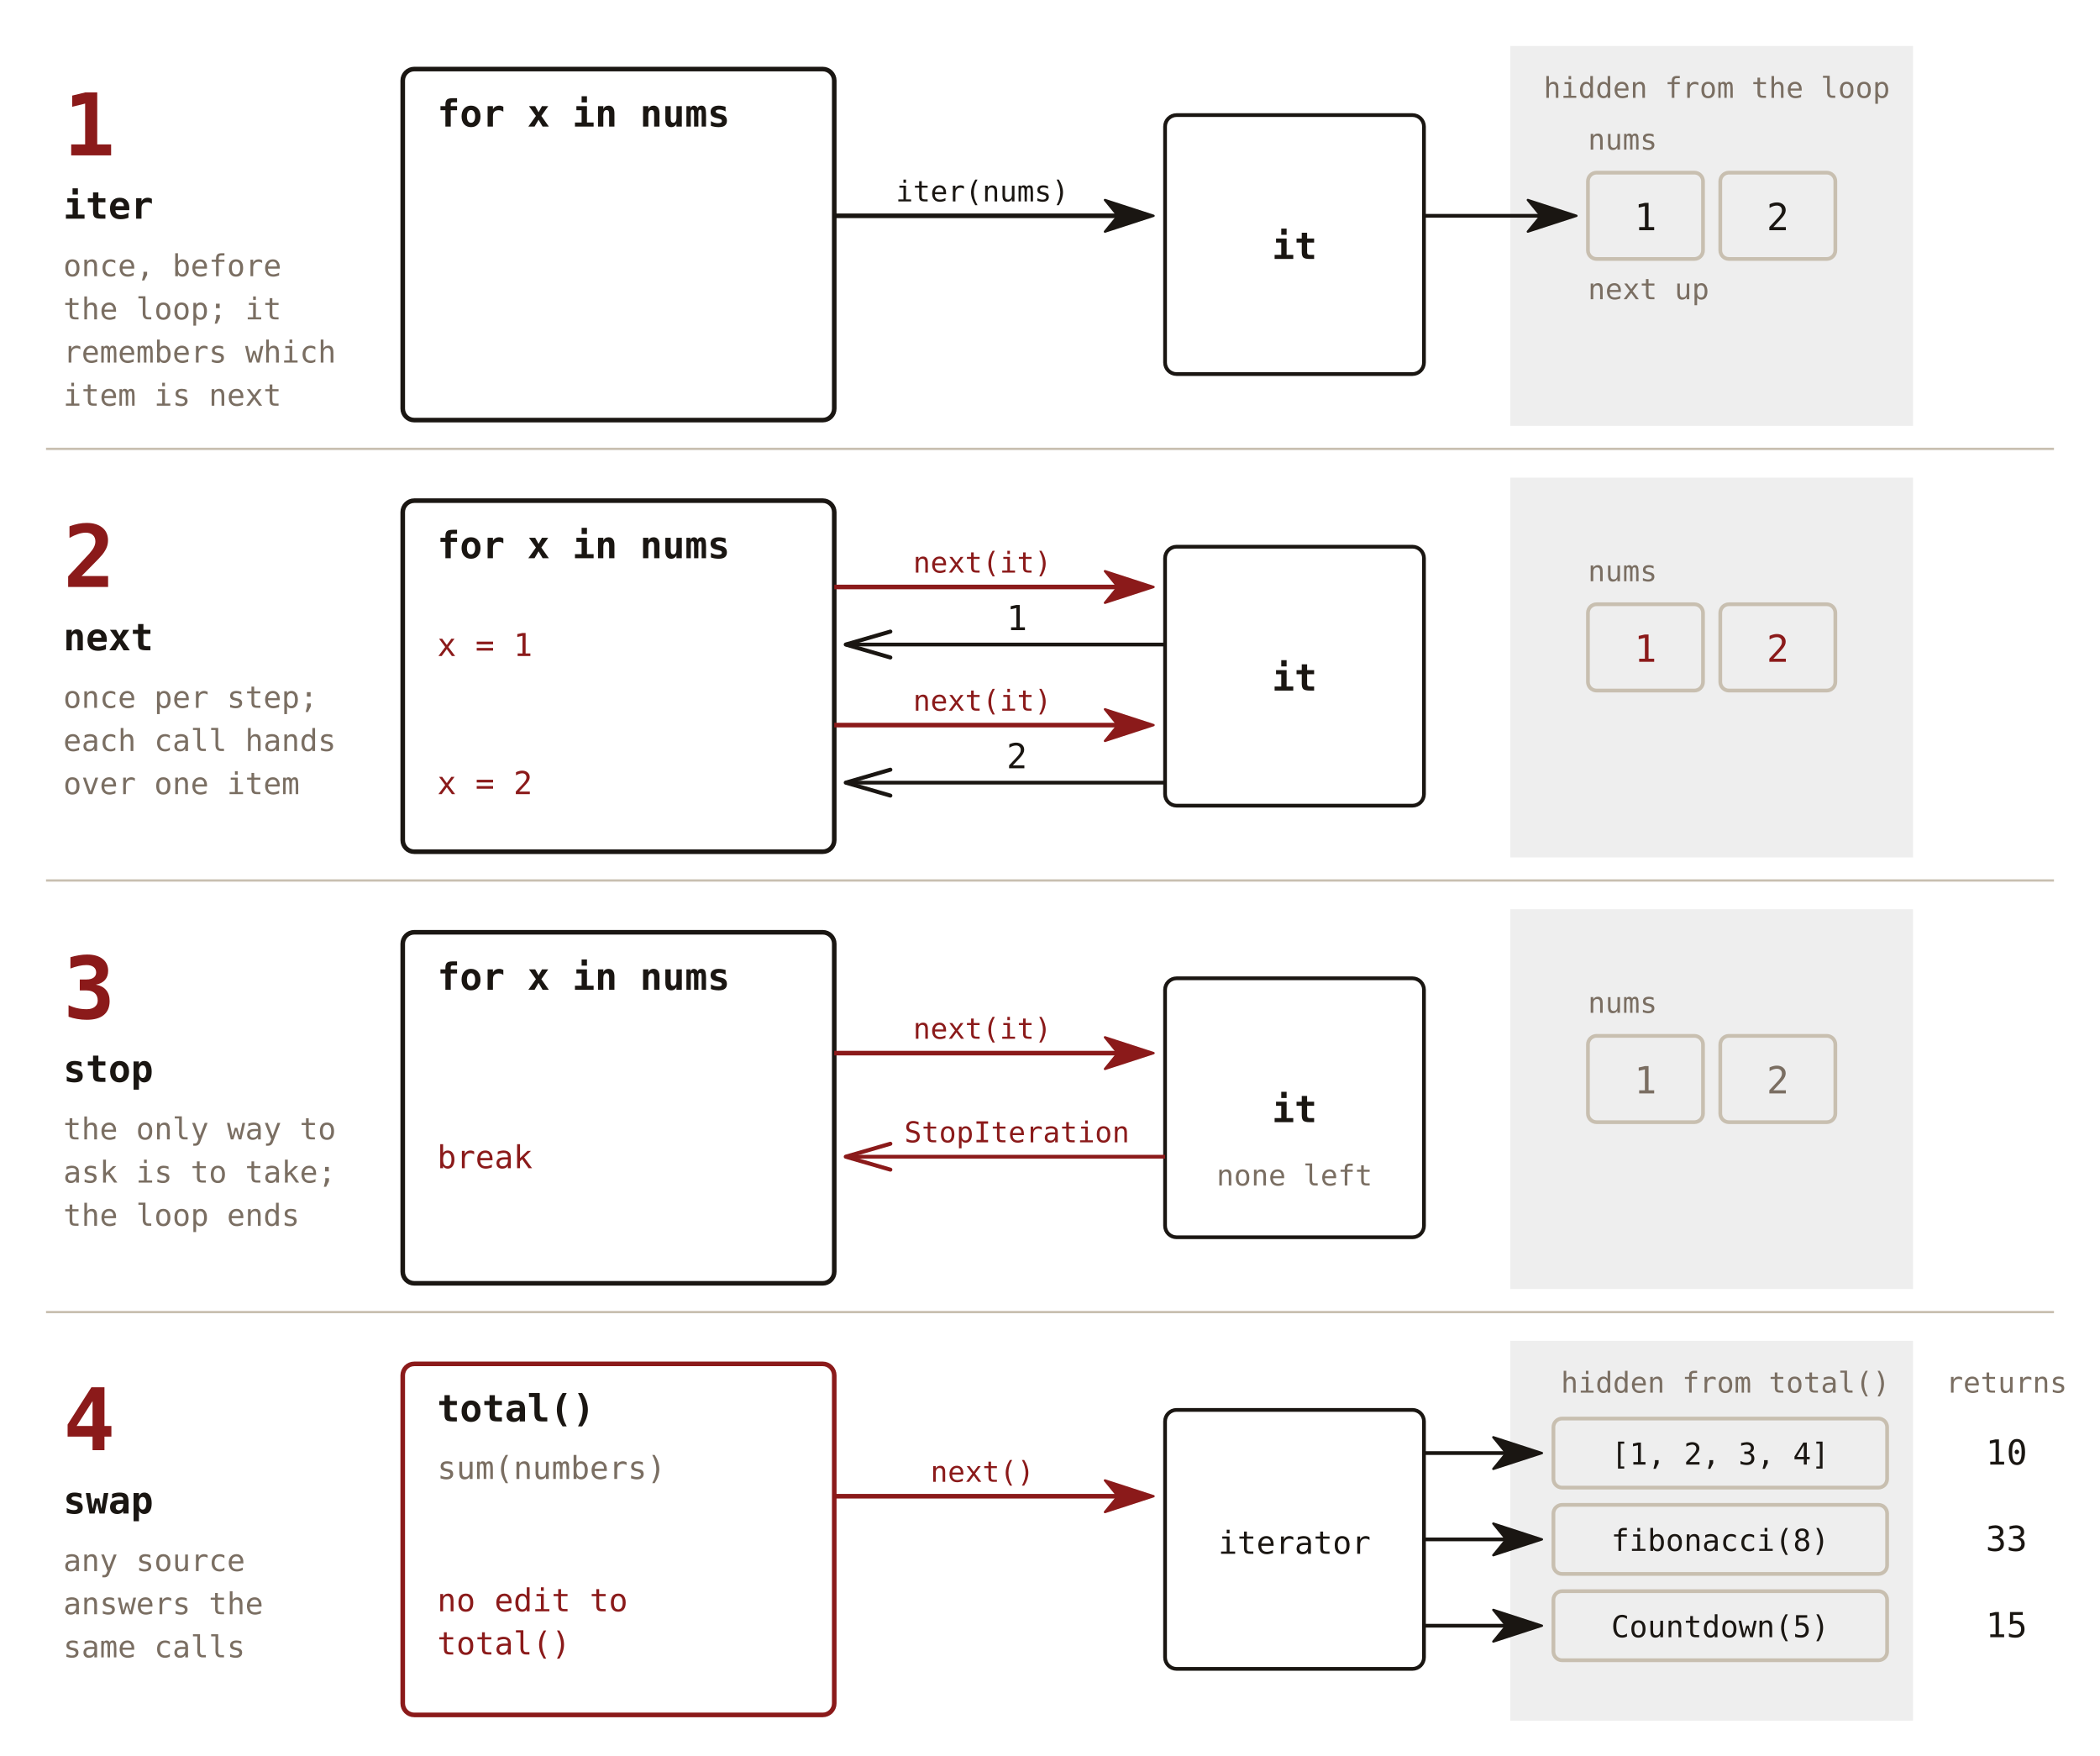
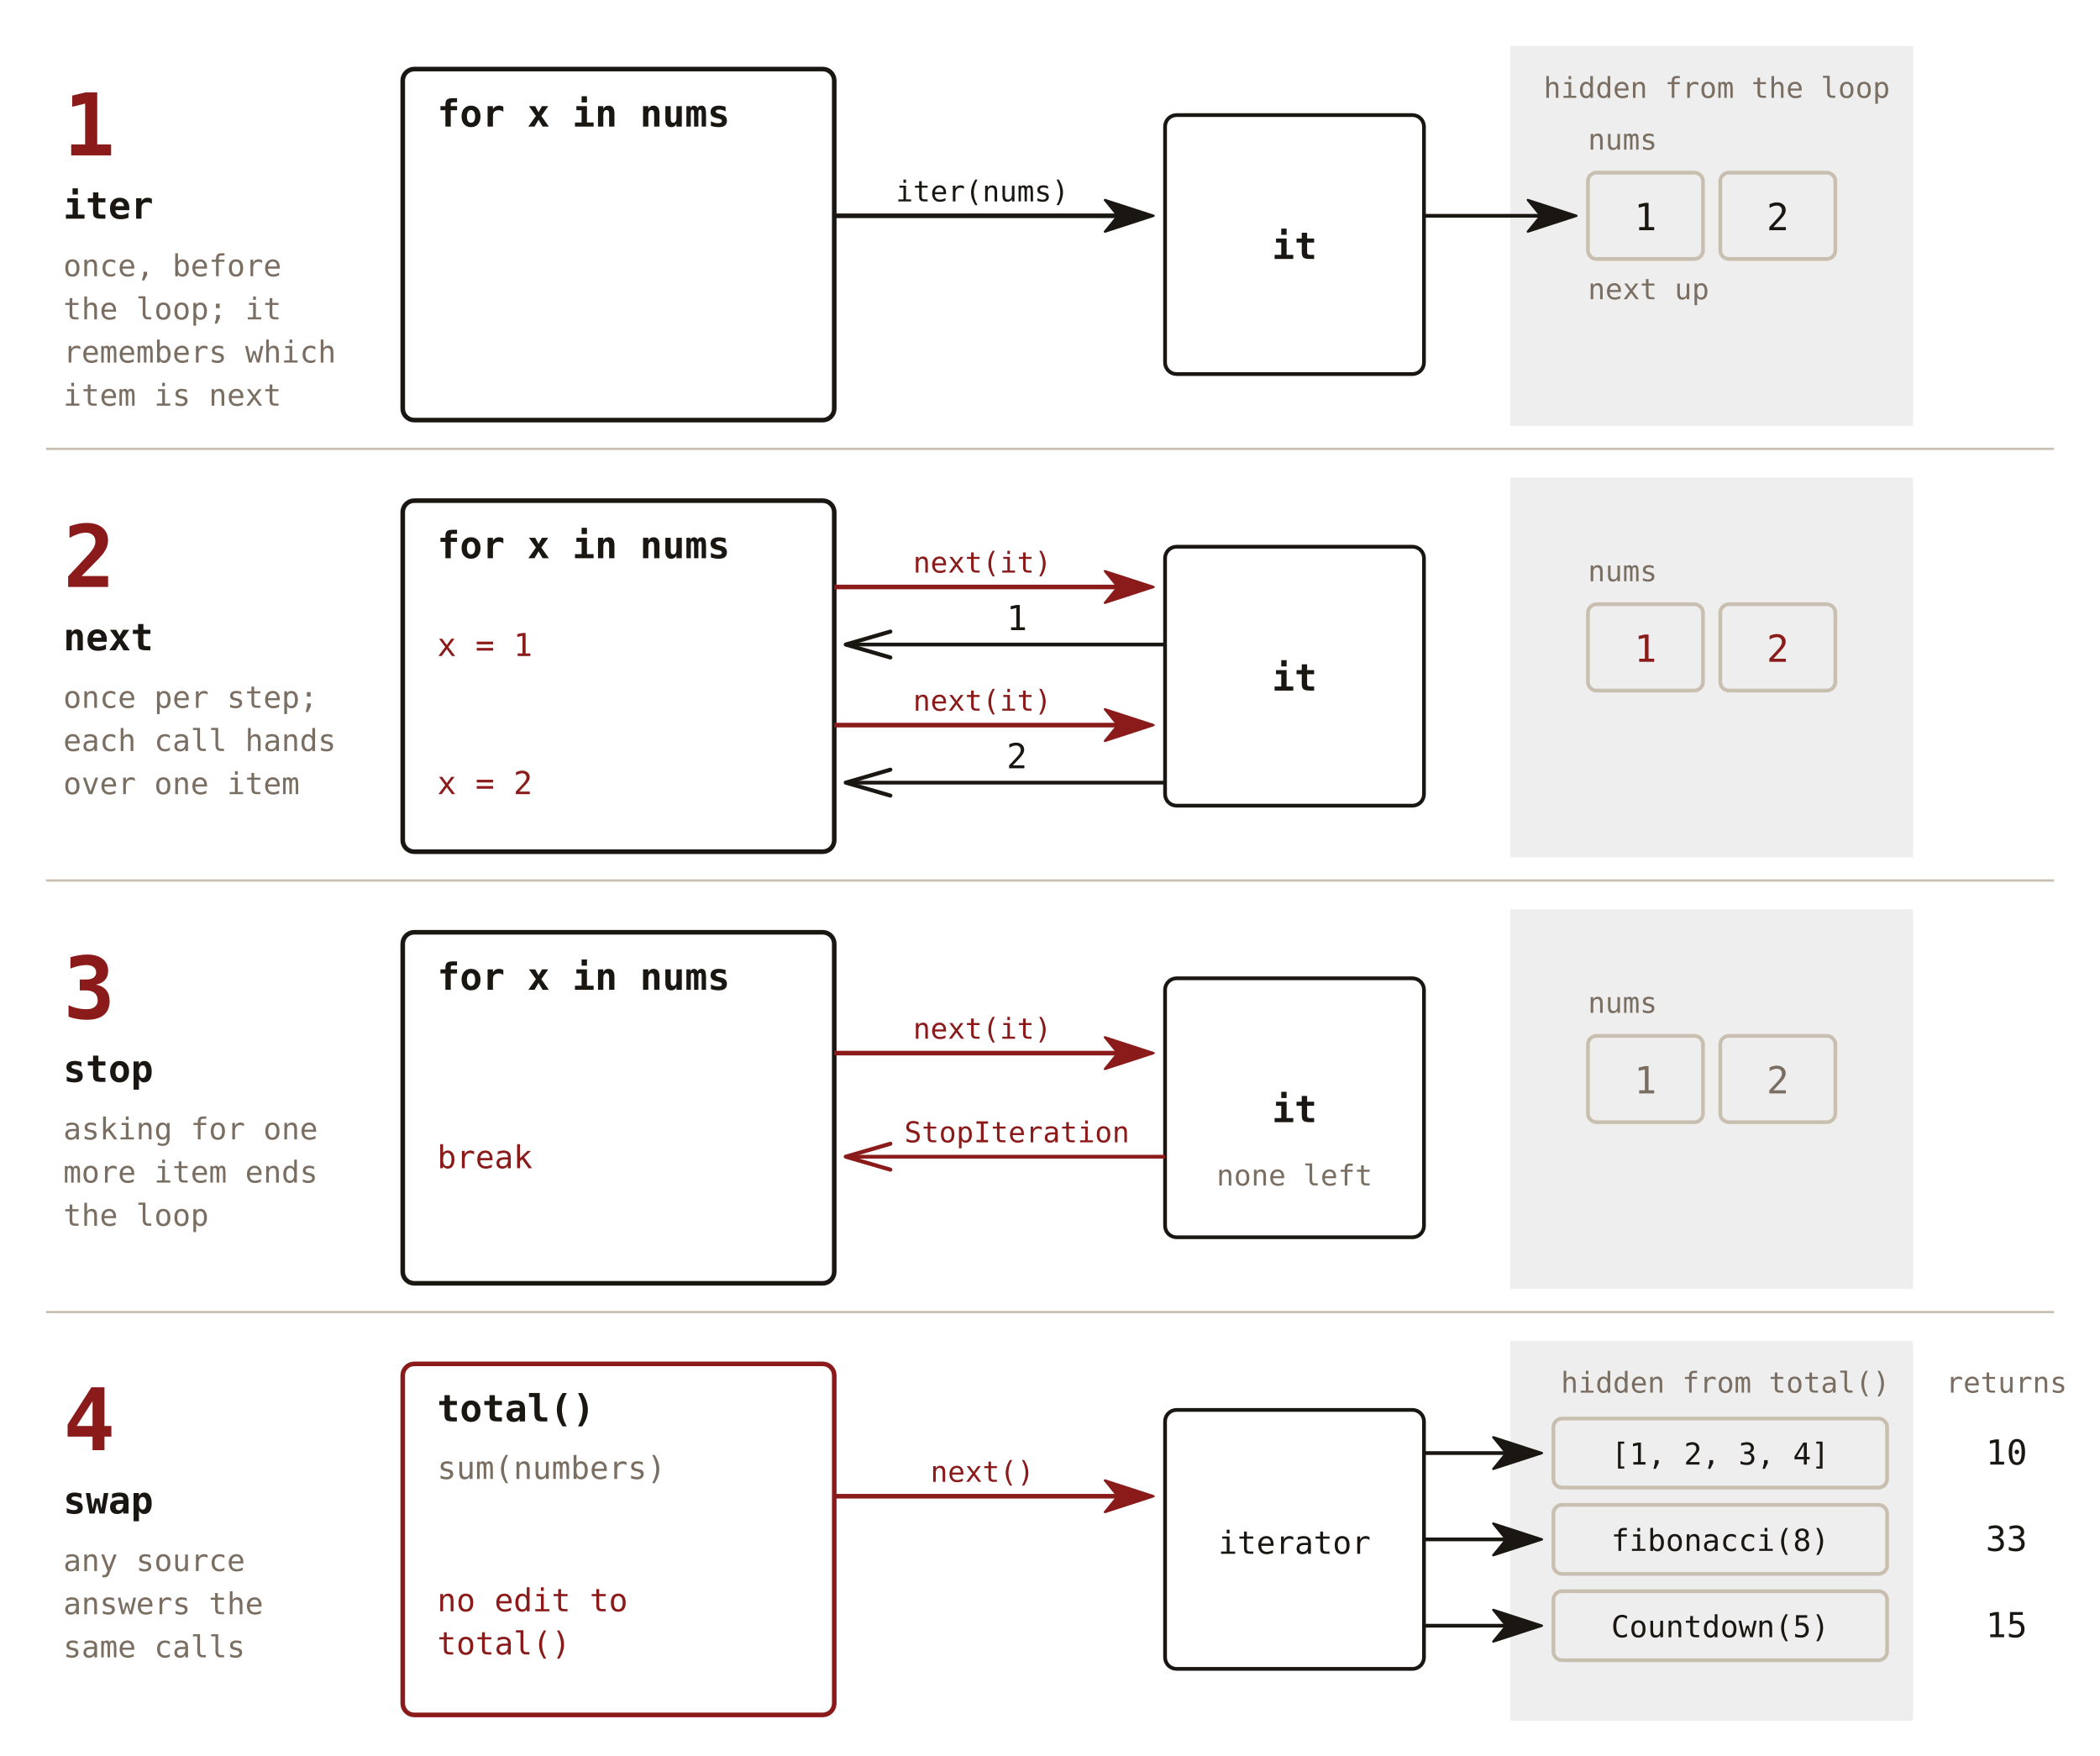
<svg xmlns="http://www.w3.org/2000/svg" viewBox="0 0 730 610" font-family="'JetBrains Mono', Consolas, monospace">
  <defs>
    <marker id="is-ink" viewBox="0 0 18 12" refX="5" refY="6" markerWidth="18" markerHeight="12" orient="auto" markerUnits="userSpaceOnUse">
      <path d="M0.5,0.5 L17.4,6 L0.5,11.5 L5,6 Z" fill="#1a1612" stroke="#1a1612" stroke-width="0.8" stroke-linejoin="round" />
    </marker>
    <marker id="is-red" viewBox="0 0 18 12" refX="5" refY="6" markerWidth="18" markerHeight="12" orient="auto" markerUnits="userSpaceOnUse">
      <path d="M0.5,0.5 L17.4,6 L0.5,11.5 L5,6 Z" fill="#8b1a1a" stroke="#8b1a1a" stroke-width="0.8" stroke-linejoin="round" />
    </marker>
    <marker id="is-ink-open" viewBox="0 0 18 12" refX="17" refY="6" markerWidth="18" markerHeight="12" orient="auto" markerUnits="userSpaceOnUse">
      <path d="M1.5,1.5 L17,6 L1.5,10.5" fill="none" stroke="#1a1612" stroke-width="1.4" stroke-linecap="round" stroke-linejoin="round" />
    </marker>
    <marker id="is-red-open" viewBox="0 0 18 12" refX="17" refY="6" markerWidth="18" markerHeight="12" orient="auto" markerUnits="userSpaceOnUse">
      <path d="M1.5,1.5 L17,6 L1.5,10.5" fill="none" stroke="#8b1a1a" stroke-width="1.4" stroke-linecap="round" stroke-linejoin="round" />
    </marker>
  </defs>
  <path d="M525,16 H665 V148 H525 Z" fill="#eeeeee" stroke="none" stroke-width="1.6" />
  <rect x="140" y="24" width="150" height="122" fill="none" stroke="#1a1612" stroke-width="1.6" rx="4" />
  <text x="152" y="44" font-size="13" fill="#1a1612" font-weight="bold" text-anchor="start">for x in nums</text>
  <rect x="405" y="40" width="90" height="90" fill="none" stroke="#1a1612" stroke-width="1.3" rx="4" />
  <text x="450" y="90" font-size="13" fill="#1a1612" font-weight="bold" text-anchor="middle">it</text>
  <text x="22" y="54" font-size="30" fill="#8b1a1a" font-weight="bold" text-anchor="start">1</text>
  <text x="22" y="76" font-size="13" fill="#1a1612" font-weight="bold" text-anchor="start">iter</text>
  <text x="22" y="96" font-size="10.5" fill="#7a6e62" text-anchor="start">once, before</text>
  <text x="22" y="111" font-size="10.5" fill="#7a6e62" text-anchor="start">the loop; it</text>
  <text x="22" y="126" font-size="10.5" fill="#7a6e62" text-anchor="start">remembers which</text>
  <text x="22" y="141" font-size="10.5" fill="#7a6e62" text-anchor="start">item is next</text>
  <text x="657" y="34" font-size="10" fill="#7a6e62" text-anchor="end">hidden from the loop</text>
  <text x="552" y="52" font-size="10" fill="#7a6e62" text-anchor="start">nums</text>
  <rect x="552" y="60" width="40" height="30" fill="none" stroke="#c8bfb0" stroke-width="1.3" rx="3" />
  <text x="572" y="80" font-size="13" fill="#1a1612" text-anchor="middle">1</text>
  <rect x="598" y="60" width="40" height="30" fill="none" stroke="#c8bfb0" stroke-width="1.3" rx="3" />
  <text x="618" y="80" font-size="13" fill="#1a1612" text-anchor="middle">2</text>
  <line x1="290" y1="75" x2="388.6" y2="75.0" stroke="#1a1612" stroke-width="1.6" marker-end="url(#is-ink)" />
  <text x="341.5" y="70" font-size="10" fill="#1a1612" text-anchor="middle">iter(nums)</text>
  <line x1="495" y1="75" x2="535.6" y2="75.0" stroke="#1a1612" stroke-width="1.3" marker-end="url(#is-ink)" />
  <text x="552" y="104" font-size="10" fill="#7a6e62" text-anchor="start">next up</text>
  <line x1="16" y1="156" x2="714" y2="156" stroke="#c8bfb0" stroke-width="0.8" />
  <path d="M525,166 H665 V298 H525 Z" fill="#eeeeee" stroke="none" stroke-width="1.6" />
  <rect x="140" y="174" width="150" height="122" fill="none" stroke="#1a1612" stroke-width="1.6" rx="4" />
  <text x="152" y="194" font-size="13" fill="#1a1612" font-weight="bold" text-anchor="start">for x in nums</text>
  <rect x="405" y="190" width="90" height="90" fill="none" stroke="#1a1612" stroke-width="1.3" rx="4" />
  <text x="450" y="240" font-size="13" fill="#1a1612" font-weight="bold" text-anchor="middle">it</text>
  <text x="22" y="204" font-size="30" fill="#8b1a1a" font-weight="bold" text-anchor="start">2</text>
  <text x="22" y="226" font-size="13" fill="#1a1612" font-weight="bold" text-anchor="start">next</text>
  <text x="22" y="246" font-size="10.5" fill="#7a6e62" text-anchor="start">once per step;</text>
  <text x="22" y="261" font-size="10.5" fill="#7a6e62" text-anchor="start">each call hands</text>
  <text x="22" y="276" font-size="10.5" fill="#7a6e62" text-anchor="start">over one item</text>
  <text x="552" y="202" font-size="10" fill="#7a6e62" text-anchor="start">nums</text>
  <rect x="552" y="210" width="40" height="30" fill="none" stroke="#c8bfb0" stroke-width="1.3" rx="3" />
  <text x="572" y="230" font-size="13" fill="#8b1a1a" text-anchor="middle">1</text>
  <rect x="598" y="210" width="40" height="30" fill="none" stroke="#c8bfb0" stroke-width="1.3" rx="3" />
  <text x="618" y="230" font-size="13" fill="#8b1a1a" text-anchor="middle">2</text>
  <line x1="290" y1="204" x2="388.6" y2="204.0" stroke="#8b1a1a" stroke-width="1.6" marker-end="url(#is-red)" />
  <text x="341.5" y="199" font-size="10" fill="#8b1a1a" text-anchor="middle">next(it)</text>
  <line x1="405" y1="224" x2="294.0" y2="224.0" stroke="#1a1612" stroke-width="1.3" marker-end="url(#is-ink-open)" />
  <text x="353.5" y="219" font-size="12" fill="#1a1612" text-anchor="middle">1</text>
  <text x="152" y="228" font-size="11" fill="#8b1a1a" text-anchor="start">x = 1</text>
  <line x1="290" y1="252" x2="388.6" y2="252.0" stroke="#8b1a1a" stroke-width="1.6" marker-end="url(#is-red)" />
  <text x="341.5" y="247" font-size="10" fill="#8b1a1a" text-anchor="middle">next(it)</text>
  <line x1="405" y1="272" x2="294.0" y2="272.0" stroke="#1a1612" stroke-width="1.3" marker-end="url(#is-ink-open)" />
  <text x="353.5" y="267" font-size="12" fill="#1a1612" text-anchor="middle">2</text>
  <text x="152" y="276" font-size="11" fill="#8b1a1a" text-anchor="start">x = 2</text>
  <line x1="16" y1="306" x2="714" y2="306" stroke="#c8bfb0" stroke-width="0.8" />
  <path d="M525,316 H665 V448 H525 Z" fill="#eeeeee" stroke="none" stroke-width="1.6" />
  <rect x="140" y="324" width="150" height="122" fill="none" stroke="#1a1612" stroke-width="1.6" rx="4" />
  <text x="152" y="344" font-size="13" fill="#1a1612" font-weight="bold" text-anchor="start">for x in nums</text>
  <rect x="405" y="340" width="90" height="90" fill="none" stroke="#1a1612" stroke-width="1.3" rx="4" />
  <text x="450" y="390" font-size="13" fill="#1a1612" font-weight="bold" text-anchor="middle">it</text>
  <text x="22" y="354" font-size="30" fill="#8b1a1a" font-weight="bold" text-anchor="start">3</text>
  <text x="22" y="376" font-size="13" fill="#1a1612" font-weight="bold" text-anchor="start">stop</text>
-   <text x="22" y="396" font-size="10.5" fill="#7a6e62" text-anchor="start">the only way to</text>
-   <text x="22" y="411" font-size="10.5" fill="#7a6e62" text-anchor="start">ask is to take;</text>
-   <text x="22" y="426" font-size="10.5" fill="#7a6e62" text-anchor="start">the loop ends</text>
+   <text x="22" y="396" font-size="10.5" fill="#7a6e62" text-anchor="start">asking for one</text>
+   <text x="22" y="411" font-size="10.5" fill="#7a6e62" text-anchor="start">more item ends</text>
+   <text x="22" y="426" font-size="10.5" fill="#7a6e62" text-anchor="start">the loop</text>
  <text x="552" y="352" font-size="10" fill="#7a6e62" text-anchor="start">nums</text>
  <rect x="552" y="360" width="40" height="30" fill="none" stroke="#c8bfb0" stroke-width="1.3" rx="3" />
  <text x="572" y="380" font-size="13" fill="#7a6e62" text-anchor="middle">1</text>
  <rect x="598" y="360" width="40" height="30" fill="none" stroke="#c8bfb0" stroke-width="1.3" rx="3" />
  <text x="618" y="380" font-size="13" fill="#7a6e62" text-anchor="middle">2</text>
  <line x1="290" y1="366" x2="388.6" y2="366.0" stroke="#8b1a1a" stroke-width="1.6" marker-end="url(#is-red)" />
  <text x="341.5" y="361" font-size="10" fill="#8b1a1a" text-anchor="middle">next(it)</text>
  <line x1="405" y1="402" x2="294.0" y2="402.0" stroke="#8b1a1a" stroke-width="1.3" marker-end="url(#is-red-open)" />
  <text x="353.5" y="397" font-size="10" fill="#8b1a1a" text-anchor="middle">StopIteration</text>
  <text x="152" y="406" font-size="11" fill="#8b1a1a" text-anchor="start">break</text>
  <text x="450" y="412" font-size="10" fill="#7a6e62" text-anchor="middle">none left</text>
  <line x1="16" y1="456" x2="714" y2="456" stroke="#c8bfb0" stroke-width="0.8" />
  <path d="M525,466 H665 V598 H525 Z" fill="#eeeeee" stroke="none" stroke-width="1.6" />
  <rect x="140" y="474" width="150" height="122" fill="none" stroke="#8b1a1a" stroke-width="1.6" rx="4" />
  <text x="152" y="494" font-size="13" fill="#1a1612" font-weight="bold" text-anchor="start">total()</text>
  <rect x="405" y="490" width="90" height="90" fill="none" stroke="#1a1612" stroke-width="1.3" rx="4" />
  <text x="450" y="540" font-size="11" fill="#1a1612" text-anchor="middle">iterator</text>
  <text x="22" y="504" font-size="30" fill="#8b1a1a" font-weight="bold" text-anchor="start">4</text>
  <text x="22" y="526" font-size="13" fill="#1a1612" font-weight="bold" text-anchor="start">swap</text>
  <text x="22" y="546" font-size="10.5" fill="#7a6e62" text-anchor="start">any source</text>
  <text x="22" y="561" font-size="10.5" fill="#7a6e62" text-anchor="start">answers the</text>
  <text x="22" y="576" font-size="10.5" fill="#7a6e62" text-anchor="start">same calls</text>
  <text x="657" y="484" font-size="10" fill="#7a6e62" text-anchor="end">hidden from total()</text>
  <text x="152" y="514" font-size="11" fill="#7a6e62" text-anchor="start">sum(numbers)</text>
  <text x="152" y="560" font-size="11" fill="#8b1a1a" text-anchor="start">no edit to</text>
  <text x="152" y="575" font-size="11" fill="#8b1a1a" text-anchor="start">total()</text>
  <line x1="290" y1="520" x2="388.6" y2="520.0" stroke="#8b1a1a" stroke-width="1.6" marker-end="url(#is-red)" />
  <text x="341.5" y="515" font-size="10" fill="#8b1a1a" text-anchor="middle">next()</text>
  <text x="697.5" y="484" font-size="10" fill="#7a6e62" text-anchor="middle">returns</text>
  <rect x="540" y="493" width="116" height="24" fill="none" stroke="#c8bfb0" stroke-width="1.3" rx="3" />
  <text x="598" y="509" font-size="10.5" fill="#1a1612" text-anchor="middle">[1, 2, 3, 4]</text>
  <line x1="495" y1="505" x2="523.6" y2="505.0" stroke="#1a1612" stroke-width="1.3" marker-end="url(#is-ink)" />
  <text x="697.5" y="509" font-size="12" fill="#1a1612" text-anchor="middle">10</text>
  <rect x="540" y="523" width="116" height="24" fill="none" stroke="#c8bfb0" stroke-width="1.3" rx="3" />
  <text x="598" y="539" font-size="10.5" fill="#1a1612" text-anchor="middle">fibonacci(8)</text>
  <line x1="495" y1="535" x2="523.6" y2="535.0" stroke="#1a1612" stroke-width="1.3" marker-end="url(#is-ink)" />
  <text x="697.5" y="539" font-size="12" fill="#1a1612" text-anchor="middle">33</text>
  <rect x="540" y="553" width="116" height="24" fill="none" stroke="#c8bfb0" stroke-width="1.3" rx="3" />
  <text x="598" y="569" font-size="10.5" fill="#1a1612" text-anchor="middle">Countdown(5)</text>
  <line x1="495" y1="565" x2="523.6" y2="565.0" stroke="#1a1612" stroke-width="1.3" marker-end="url(#is-ink)" />
  <text x="697.5" y="569" font-size="12" fill="#1a1612" text-anchor="middle">15</text>
</svg>
